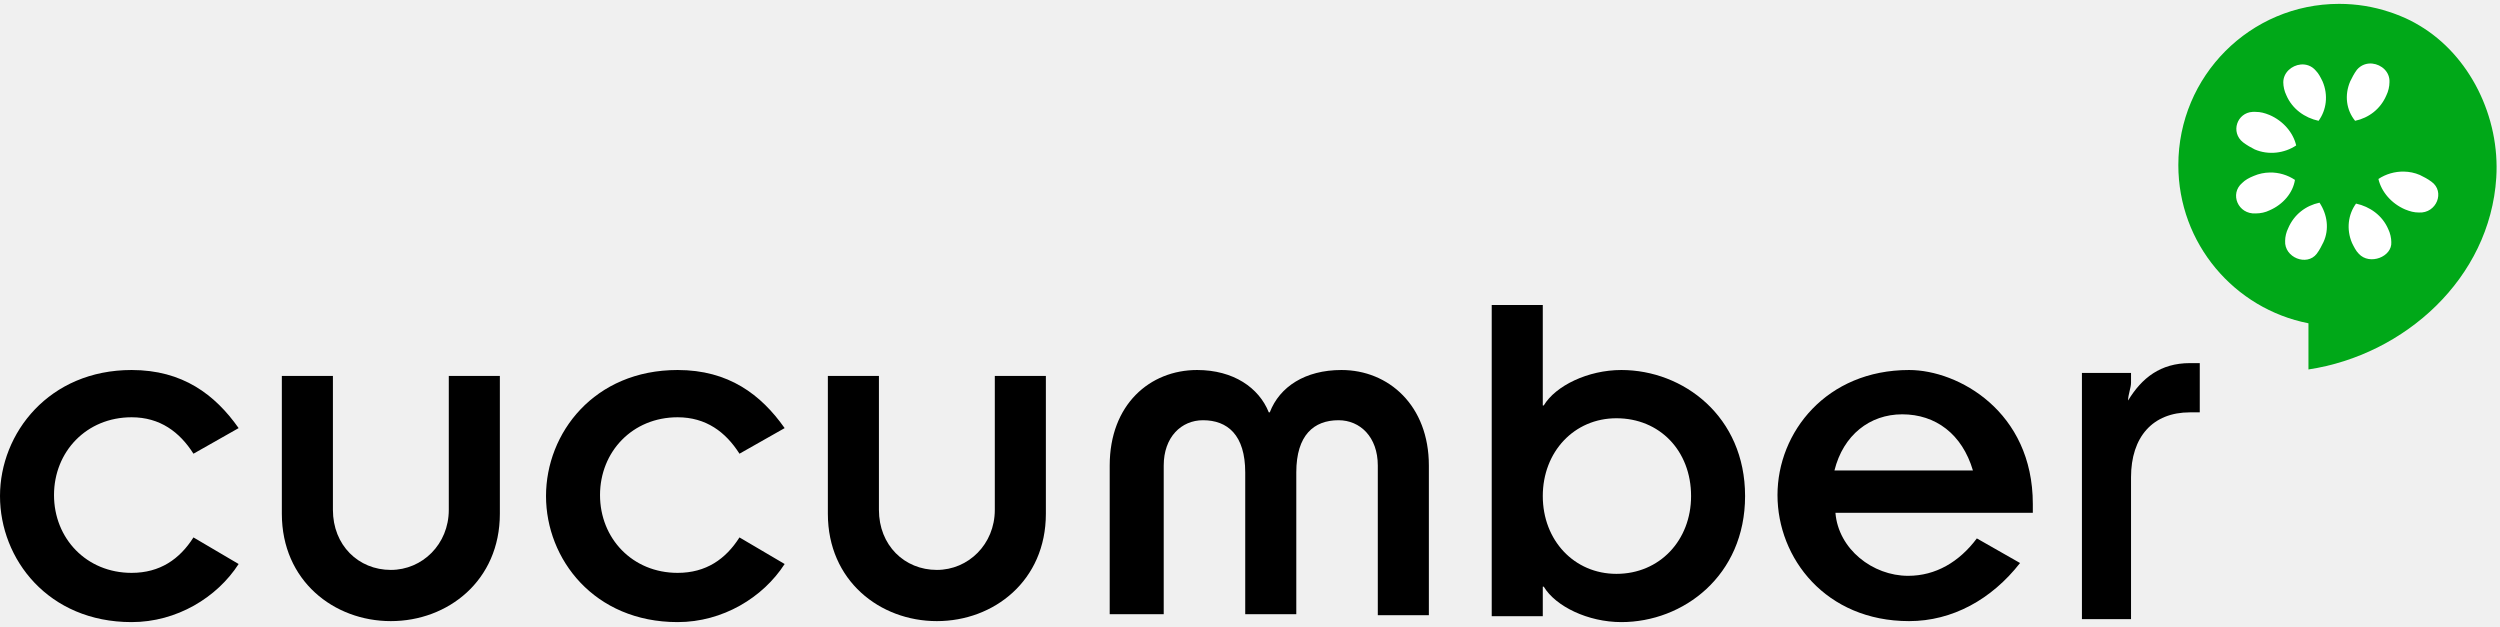
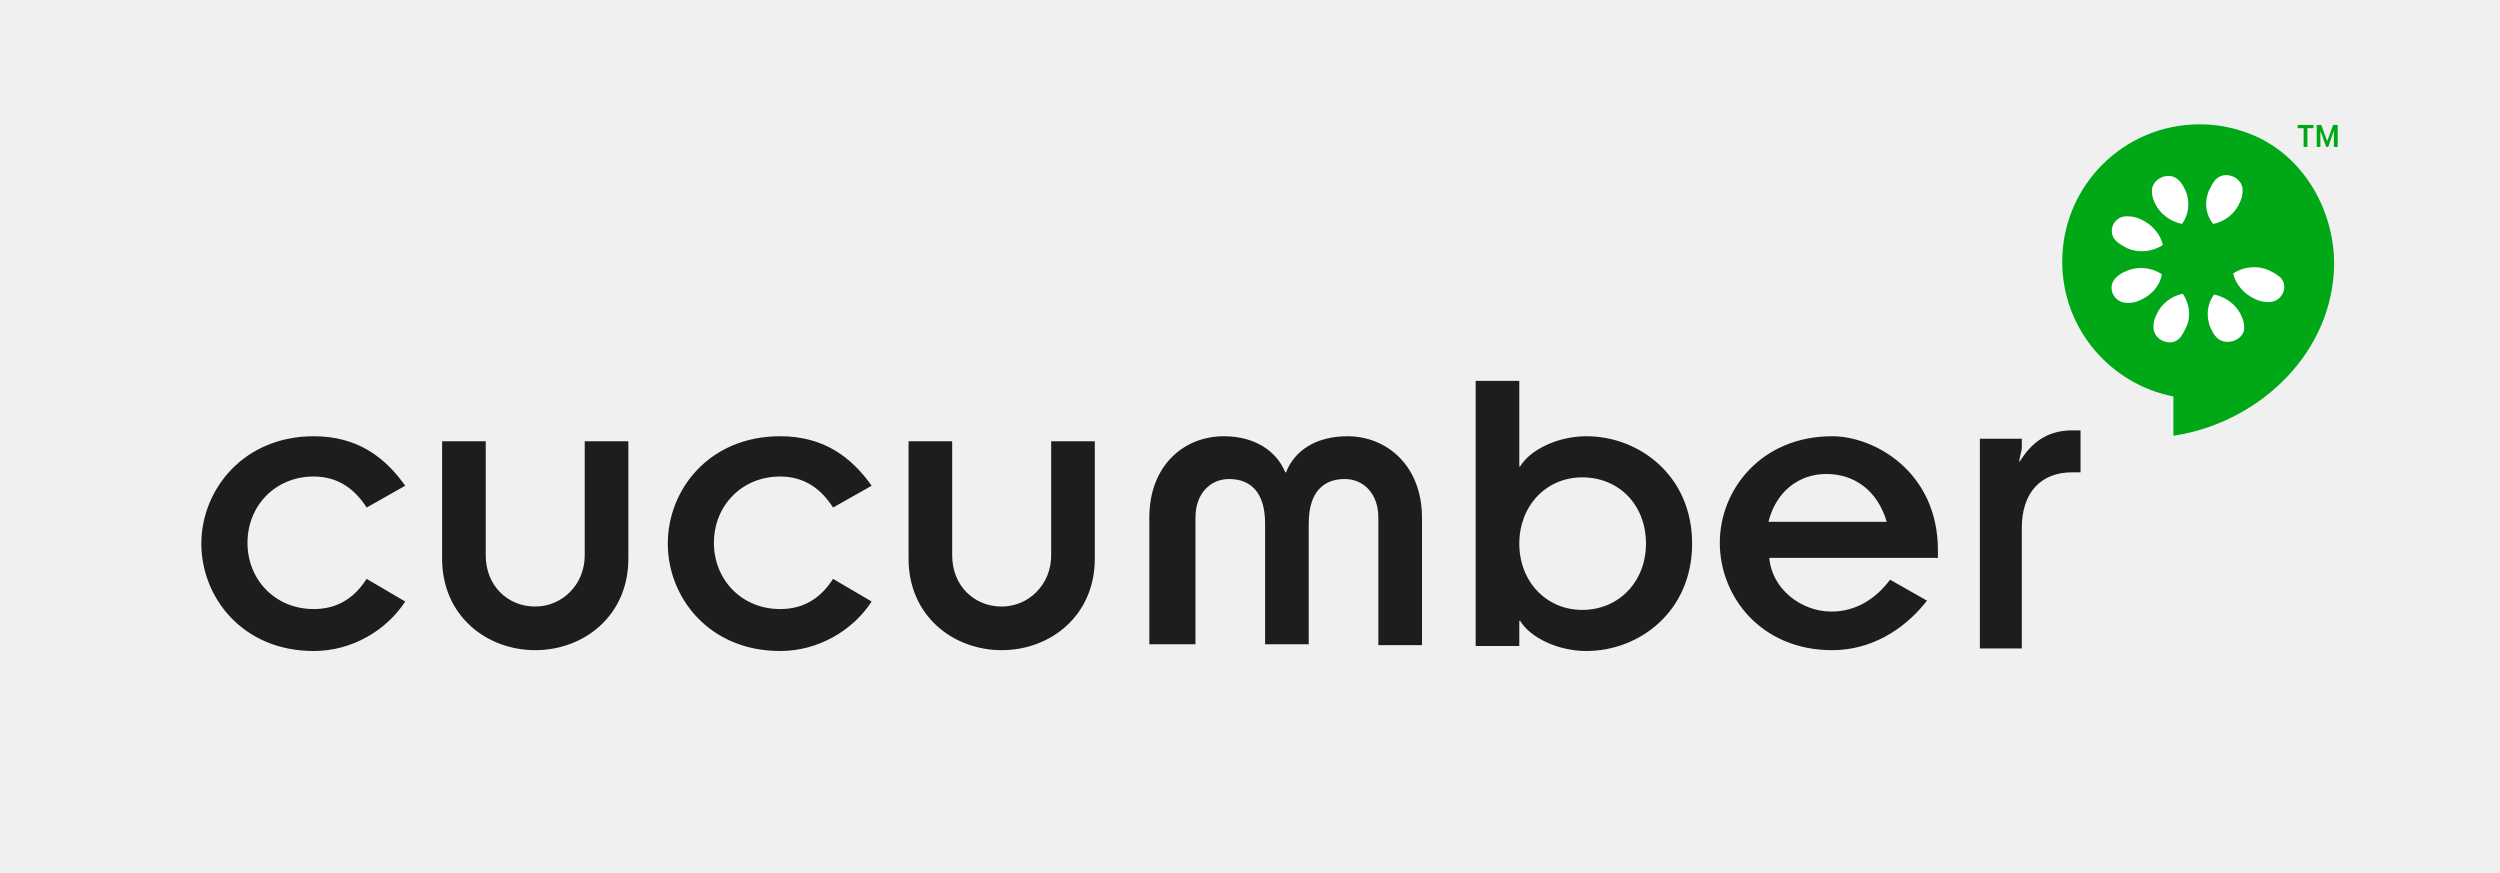
- <svg xmlns="http://www.w3.org/2000/svg" width="599px" height="150px" viewBox="0 0 599 150" version="1.1">
-   <defs />
-   <g id="Logos" stroke="none" stroke-width="1" fill="none" fill-rule="evenodd">
-     <g id="cucumber">
-       <g id="g6053">
-         <path d="M524.712,87.002 C517.653,87.002 513.182,90.541 509.888,95.968 C509.888,94.552 510.594,92.901 510.594,91.721 L510.594,89.361 L498.829,89.361 L498.829,148.348 L510.594,148.348 L510.594,114.372 C510.594,104.698 515.77,98.799 524.712,98.799 L527.065,98.799 L527.065,87.002 L524.712,87.002 L524.712,87.002 Z" id="path5443" fill="#000000" />
-         <path d="M46.353,108.709 C43.059,103.518 38.353,99.979 31.53,99.979 C20.706,99.979 12.941,108.237 12.941,118.619 C12.941,129.001 20.706,137.259 31.53,137.259 C38.353,137.259 43.059,133.956 46.353,128.765 L57.177,135.135 C52.001,143.158 42.353,149.056 31.53,149.056 C11.53,149.056 7.10542736e-15,133.956 7.10542736e-15,118.855 C7.10542736e-15,103.754 11.765,88.654 31.53,88.654 C43.765,88.654 51.53,94.552 57.177,102.574 L46.353,108.709 L46.353,108.709 Z" id="path5445" fill="#000000" />
-         <path d="M67.53,90.069 L79.766,90.069 L79.766,122.158 C79.766,130.652 85.883,136.551 93.648,136.551 C101.178,136.551 107.531,130.416 107.531,122.158 L107.531,90.069 L119.766,90.069 L119.766,123.102 C119.766,139.146 107.295,148.82 93.648,148.82 C80.001,148.82 67.53,139.146 67.53,123.102 L67.53,90.069 L67.53,90.069 Z" id="path5447" fill="#000000" />
-         <path d="M177.178,108.709 C173.884,103.518 169.178,99.979 162.355,99.979 C151.531,99.979 143.766,108.237 143.766,118.619 C143.766,129.001 151.531,137.259 162.355,137.259 C169.178,137.259 173.884,133.956 177.178,128.765 L188.002,135.135 C182.826,143.158 173.178,149.056 162.355,149.056 C142.355,149.056 130.825,133.956 130.825,118.855 C130.825,103.754 142.355,88.654 162.355,88.654 C174.59,88.654 182.355,94.552 188.002,102.574 L177.178,108.709 L177.178,108.709 Z" id="path5449" fill="#000000" />
-         <path d="M198.355,90.069 L210.591,90.069 L210.591,122.158 C210.591,130.652 216.708,136.551 224.473,136.551 C232.003,136.551 238.356,130.416 238.356,122.158 L238.356,90.069 L250.591,90.069 L250.591,123.102 C250.591,139.146 238.12,148.82 224.473,148.82 C210.826,148.82 198.355,139.146 198.355,123.102 L198.355,90.069 L198.355,90.069 Z" id="path5451" fill="#000000" />
-         <path d="M265.885,111.54 C265.885,96.912 275.532,88.654 286.827,88.654 C295.533,88.654 301.65,92.901 304.003,98.799 L304.239,98.799 C306.592,92.665 312.709,88.654 321.415,88.654 C332.71,88.654 342.357,97.148 342.357,111.54 L342.357,147.405 L330.121,147.405 L330.121,111.54 C330.121,104.698 325.886,100.687 320.709,100.687 C314.827,100.687 310.592,104.226 310.592,113.192 L310.592,147.169 L298.356,147.169 L298.356,113.192 C298.356,104.226 294.121,100.687 288.239,100.687 C283.062,100.687 278.827,104.698 278.827,111.54 L278.827,147.169 L265.885,147.169 L265.885,111.54 L265.885,111.54 Z" id="path5453" fill="#000000" />
-         <path d="M357.416,73.081 L369.651,73.081 L369.651,97.148 L369.886,97.148 C372.71,92.429 380.475,88.654 388.475,88.654 C403.299,88.654 418.122,99.743 418.122,118.855 C418.122,137.967 403.299,149.056 388.475,149.056 C380.475,149.056 372.71,145.281 369.886,140.562 L369.651,140.562 L369.651,147.641 L357.416,147.641 L357.416,73.081 L357.416,73.081 Z M387.298,100.215 C377.181,100.215 369.651,108.237 369.651,118.855 C369.651,129.473 377.181,137.495 387.298,137.495 C397.652,137.495 405.181,129.473 405.181,118.855 C405.181,108.001 397.652,100.215 387.298,100.215 L387.298,100.215 Z" id="path5455" fill="#000000" />
-         <path d="M484.005,134.899 C477.182,143.629 467.77,148.82 457.417,148.82 C437.417,148.82 425.887,133.72 425.887,118.619 C425.887,103.518 437.652,88.654 457.417,88.654 C469.182,88.654 487.064,98.563 487.064,120.742 L487.064,122.866 L439.77,122.866 C440.476,131.596 448.711,137.967 457.182,137.967 C463.77,137.967 469.417,134.663 473.652,129.001 L484.005,134.899 L484.005,134.899 Z M472.711,112.72 C470.123,103.99 463.77,99.271 455.77,99.271 C448.005,99.271 441.652,104.226 439.534,112.72 L472.711,112.72 L472.711,112.72 Z" id="path5457" fill="#000000" />
-         <path d="M560.458,0.927 C539.163,0.927 521.928,18.209 521.928,39.564 C521.928,58.365 535.369,73.987 553.105,77.463 L553.105,88.523 C576.165,85.037 596.582,66.681 598.106,42.587 C599.023,28.084 591.812,13.278 579.65,6.089 C578.953,5.677 578.246,5.268 577.517,4.909 C576.775,4.542 576.012,4.185 575.238,3.877 C574.992,3.773 574.751,3.68 574.503,3.582 C573.826,3.331 573.143,3.049 572.444,2.844 C568.673,1.598 564.643,0.927 560.458,0.927 L560.458,0.927 Z" id="path3943" fill="#00A818" />
-         <path d="M568.399,15.232 C567.081,15.096 565.694,15.556 564.723,16.706 C564.017,17.65 563.576,18.564 563.105,19.508 C561.694,22.811 562.164,26.351 564.282,28.946 C567.576,28.238 570.37,26.129 571.782,22.826 C572.252,21.882 572.517,20.673 572.517,19.729 C572.664,17.222 570.596,15.457 568.399,15.232 L568.399,15.232 Z M551.267,15.453 C549.118,15.658 547.076,17.37 547.076,19.729 C547.076,20.673 547.34,21.882 547.811,22.826 C549.223,26.129 552.238,28.238 555.532,28.946 C557.414,26.351 557.899,22.811 556.488,19.508 C556.017,18.564 555.576,17.635 554.87,16.927 C553.899,15.777 552.556,15.33 551.267,15.453 L551.267,15.453 Z M539.723,26.808 C536.012,26.999 534.355,31.674 537.443,34.107 C538.384,34.815 539.296,35.331 540.237,35.803 C543.532,37.219 547.34,36.732 550.164,34.845 C549.458,31.777 547.061,28.961 543.767,27.545 C542.59,27.073 541.634,26.808 540.458,26.808 C540.193,26.778 539.97,26.795 539.723,26.808 L539.723,26.808 Z M575.973,41.112 C573.818,41.071 571.635,41.702 569.87,42.882 C570.576,45.949 572.973,48.766 576.267,50.181 C577.444,50.653 578.4,50.919 579.576,50.919 C583.811,51.155 585.885,45.905 582.591,43.545 C581.65,42.837 580.738,42.395 579.797,41.923 C578.561,41.392 577.266,41.137 575.973,41.112 L575.973,41.112 Z M543.84,41.333 C542.547,41.358 541.252,41.613 540.017,42.144 C538.84,42.616 537.929,43.132 537.223,43.84 C534.164,46.436 536.223,51.376 540.458,51.14 C541.634,51.14 542.826,50.874 543.767,50.403 C547.061,48.987 549.399,46.17 549.87,43.103 C548.105,41.923 545.996,41.292 543.84,41.333 L543.84,41.333 Z M555.752,48.559 C552.458,49.267 549.664,51.376 548.252,54.679 C547.782,55.623 547.517,56.758 547.517,57.702 C547.282,61.713 552.738,63.866 555.091,60.799 C555.796,59.855 556.238,58.941 556.708,57.997 C558.12,54.93 557.635,51.391 555.752,48.559 L555.752,48.559 Z M564.502,48.78 C562.62,51.376 562.135,54.915 563.547,58.218 C564.017,59.162 564.458,60.091 565.164,60.799 C567.752,63.63 573.194,61.536 572.958,57.997 C572.958,57.053 572.694,55.844 572.223,54.9 C570.811,51.597 567.797,49.488 564.502,48.78 L564.502,48.78 Z" id="rect4005" fill="#FFFFFF" />
-       </g>
-     </g>
+ <svg xmlns="http://www.w3.org/2000/svg" viewBox="0 0 298 104">
+   <g fill="none" fill-rule="evenodd">
+     <path d="M0 0h298v104H0z" />
+     <path d="M247 51.3c-3 0-4.9 1.5-6.3 3.8 0-.6.3-1.3.3-1.8v-1h-5v25h5V62.9c0-4.1 2.2-6.6 6-6.6h1v-5h-1zM43.7 60.5c-1.4-2.2-3.4-3.7-6.3-3.7-4.6 0-7.9 3.5-7.9 7.9s3.3 7.9 7.9 7.9c2.9 0 4.9-1.4 6.3-3.6l4.6 2.7c-2.2 3.4-6.3 5.9-10.9 5.9-8.5 0-13.4-6.4-13.4-12.8S29 52 37.4 52c5.2 0 8.5 2.5 10.9 5.9l-4.6 2.6zm9-7.9h5.2v13.6c0 3.6 2.6 6.1 5.9 6.1 3.2 0 5.9-2.6 5.9-6.1V52.6h5.2v14c0 6.8-5.3 10.9-11.1 10.9s-11.1-4.1-11.1-10.9v-14zm46.6 7.9c-1.4-2.2-3.4-3.7-6.3-3.7-4.6 0-7.9 3.5-7.9 7.9s3.3 7.9 7.9 7.9c2.9 0 4.9-1.4 6.3-3.6l4.6 2.7c-2.2 3.4-6.3 5.9-10.9 5.9-8.5 0-13.4-6.4-13.4-12.8S84.5 52 93 52c5.2 0 8.5 2.5 10.9 5.9l-4.6 2.6zm9-7.9h5.2v13.6c0 3.6 2.6 6.1 5.9 6.1 3.2 0 5.9-2.6 5.9-6.1V52.6h5.2v14c0 6.8-5.3 10.9-11.1 10.9s-11.1-4.1-11.1-10.9v-14zm28.7 9.1c0-6.2 4.1-9.7 8.9-9.7 3.7 0 6.3 1.8 7.3 4.3h.1c1-2.6 3.6-4.3 7.3-4.3 4.8 0 8.9 3.6 8.9 9.7v15.2h-5.2V61.7c0-2.9-1.8-4.6-4-4.6-2.5 0-4.3 1.5-4.3 5.3v14.4h-5.2V62.4c0-3.8-1.8-5.3-4.3-5.3-2.2 0-4 1.7-4 4.6v15.1H137V61.7zm38.9-16.3h5.2v10.2h.1c1.2-2 4.5-3.6 7.9-3.6 6.3 0 12.6 4.7 12.6 12.8 0 8.1-6.3 12.8-12.6 12.8-3.4 0-6.7-1.6-7.9-3.6h-.1v3h-5.2V45.4zm12.7 11.5c-4.3 0-7.5 3.4-7.5 7.9s3.2 7.9 7.5 7.9c4.4 0 7.6-3.4 7.6-7.9 0-4.6-3.2-7.9-7.6-7.9zm41.1 14.7c-2.9 3.7-6.9 5.9-11.3 5.9-8.5 0-13.4-6.4-13.4-12.8S210 52 218.4 52c5 0 12.6 4.2 12.6 13.6v.9h-20.1c.3 3.7 3.8 6.4 7.4 6.4 2.8 0 5.2-1.4 7-3.8l4.4 2.5zm-4.8-9.4c-1.1-3.7-3.8-5.7-7.2-5.7-3.3 0-6 2.1-6.9 5.7h14.1z" fill="#1b1d1e" />
+     <path d="M262.192 14.82c-9.05 0-16.375 7.324-16.375 16.375 0 7.968 5.712 14.589 13.25 16.062v4.688c9.8-1.478 18.478-9.257 19.125-19.47.39-6.146-2.675-12.42-7.844-15.468a13.755 13.755 0 0 0-.906-.5c-.315-.155-.64-.306-.969-.437-.104-.044-.207-.084-.312-.125-.288-.107-.578-.226-.875-.313a16.246 16.246 0 0 0-5.094-.812z" fill="#00A818" />
+     <path d="M265.567 20.882a1.787 1.787 0 0 0-1.562.625c-.3.4-.488.788-.688 1.188-.6 1.4-.4 2.9.5 4 1.4-.3 2.588-1.194 3.188-2.594.2-.4.312-.913.312-1.313.063-1.062-.816-1.81-1.75-1.906zm-7.281.094c-.913.087-1.781.812-1.781 1.812 0 .4.112.913.312 1.313.6 1.4 1.881 2.294 3.281 2.594.8-1.1 1.007-2.6.407-4-.2-.4-.388-.794-.688-1.094a1.757 1.757 0 0 0-1.531-.625zm-4.906 4.812c-1.577.081-2.282 2.063-.97 3.094.4.3.788.519 1.188.719 1.4.6 3.02.394 4.22-.406-.3-1.3-1.32-2.494-2.72-3.094-.5-.2-.906-.313-1.406-.313-.112-.012-.207-.005-.312 0zm15.406 6.063a4.574 4.574 0 0 0-2.594.75c.3 1.3 1.319 2.494 2.719 3.094.5.2.906.312 1.406.312 1.8.1 2.681-2.125 1.281-3.125-.4-.3-.787-.487-1.187-.687a4.32 4.32 0 0 0-1.625-.344zm-13.656.094c-.55.01-1.1.118-1.625.343-.5.2-.888.42-1.188.72-1.3 1.1-.425 3.193 1.375 3.093.5 0 1.006-.113 1.406-.313 1.4-.6 2.394-1.793 2.594-3.093a4.475 4.475 0 0 0-2.562-.75zm5.062 3.062c-1.4.3-2.587 1.194-3.187 2.594-.2.4-.313.881-.313 1.281-.1 1.7 2.219 2.613 3.219 1.313.3-.4.487-.788.687-1.188.6-1.3.394-2.8-.406-4zm3.719.094c-.8 1.1-1.006 2.6-.406 4 .2.4.387.794.687 1.094 1.1 1.2 3.413.312 3.313-1.188 0-.4-.113-.912-.313-1.312-.6-1.4-1.881-2.294-3.281-2.594z" fill="#FFF" />
+     <text transform="translate(273 13)" font-size="10" font-family="Roboto" fill="#00A818">
+       <tspan x=".373" y="9">™</tspan>
+     </text>
  </g>
</svg>
